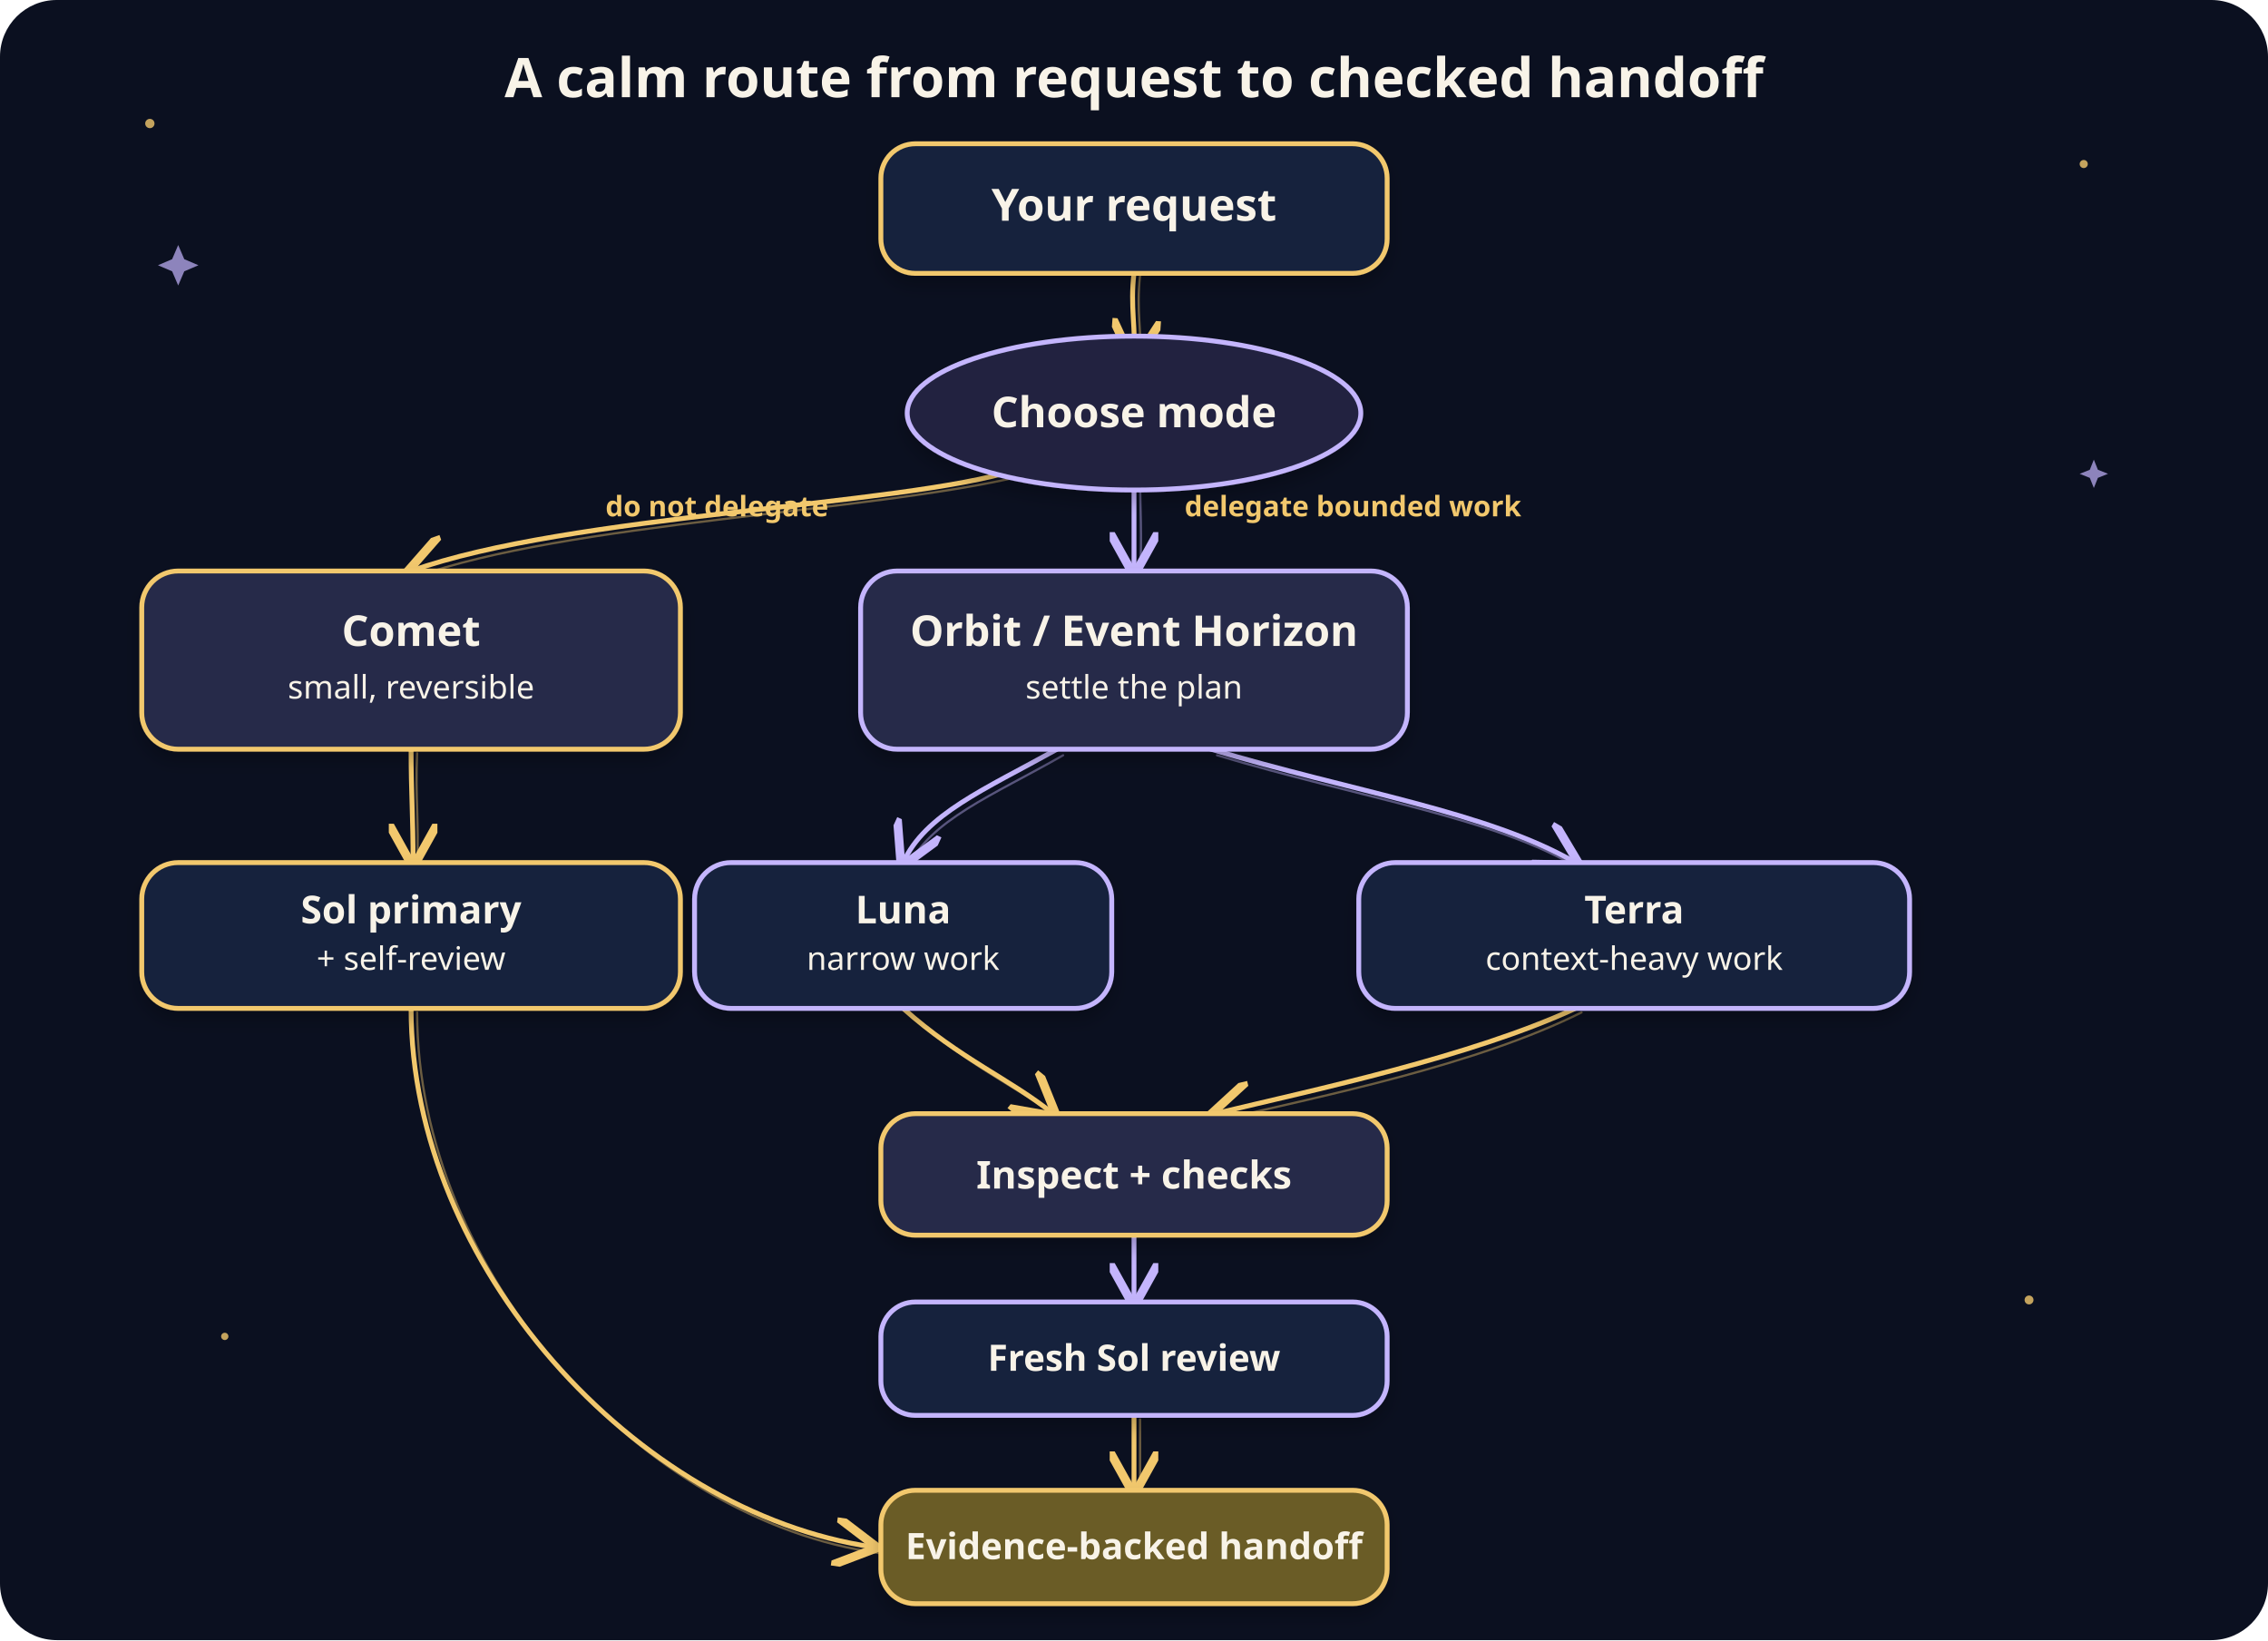
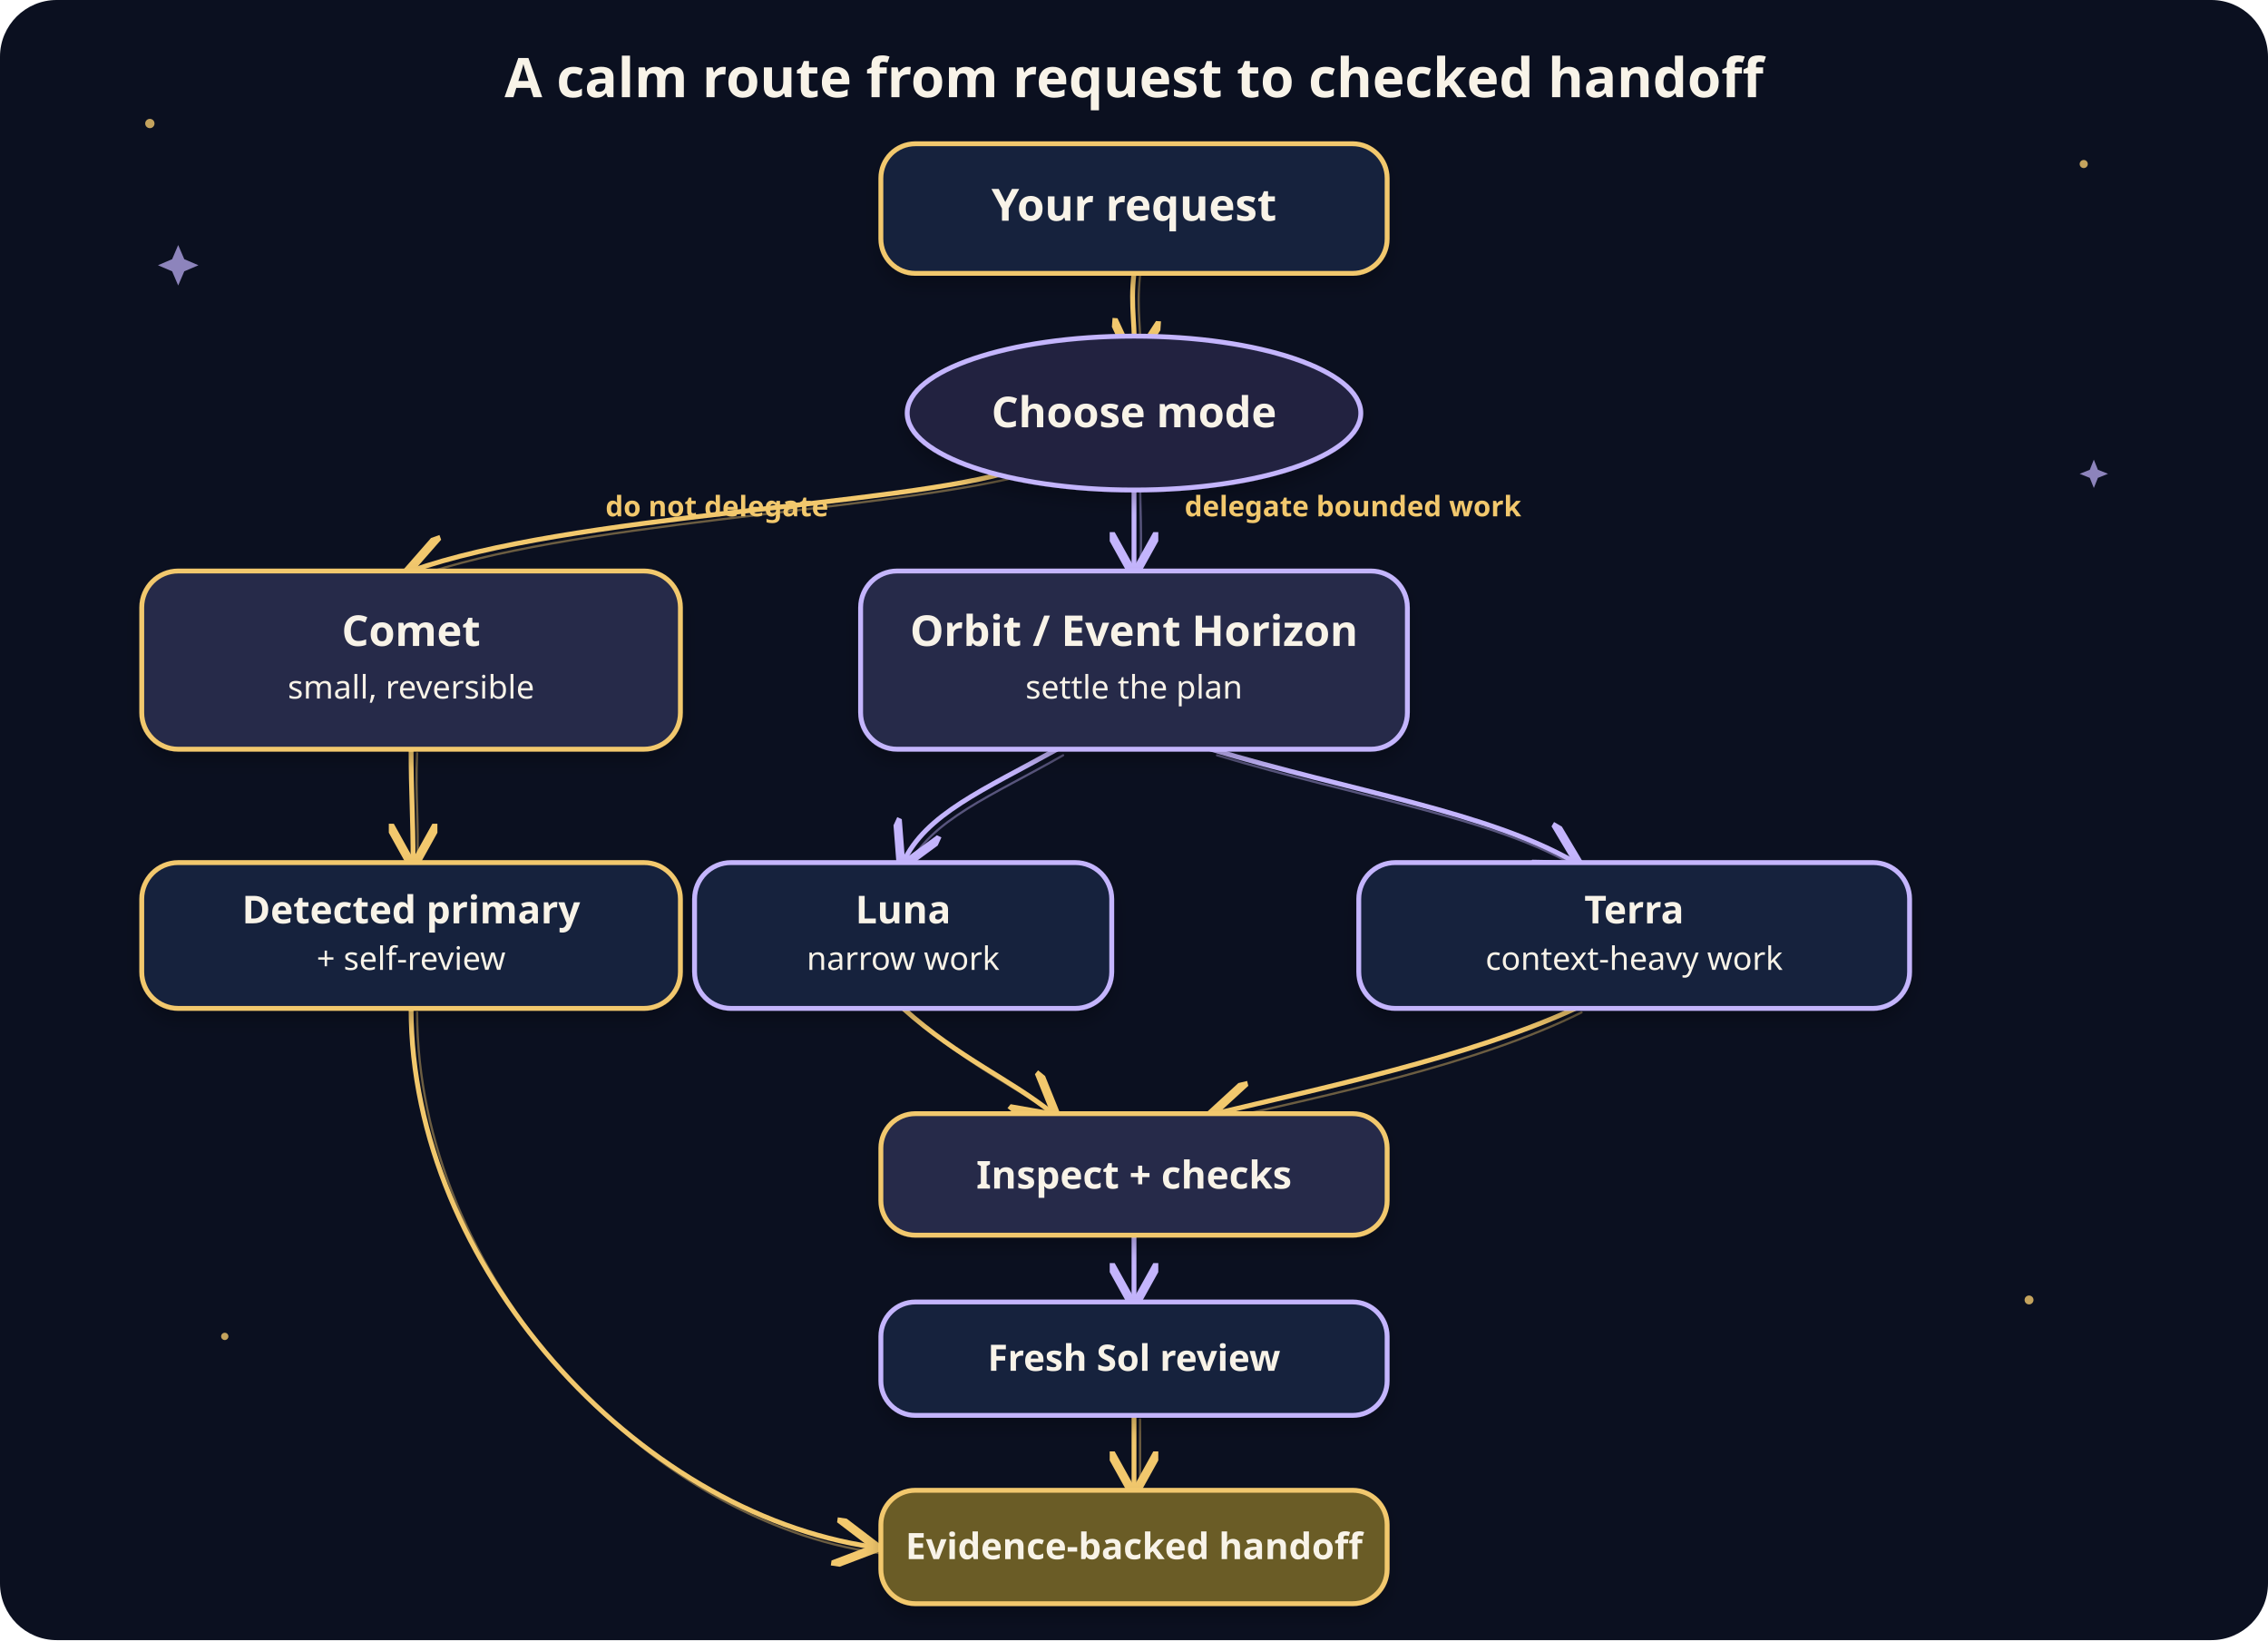
<svg xmlns="http://www.w3.org/2000/svg" width="1120" height="810" viewBox="0 0 1120 810" role="img" aria-labelledby="title desc">
  <defs>
    <marker id="gold-arrow" markerWidth="10" markerHeight="10" refX="8" refY="5" orient="auto">
      <path d="M 0 0 L 9 5 L 0 10" fill="none" stroke="#F2C86D" stroke-width="1.8" stroke-linecap="round" stroke-linejoin="round" />
    </marker>
    <marker id="lavender-arrow" markerWidth="10" markerHeight="10" refX="8" refY="5" orient="auto">
      <path d="M 0 0 L 9 5 L 0 10" fill="none" stroke="#C4B5FD" stroke-width="1.8" stroke-linecap="round" stroke-linejoin="round" />
    </marker>
    <filter id="soft-shadow" x="-20%" y="-20%" width="140%" height="140%">
      <feDropShadow dx="0" dy="5" stdDeviation="4" flood-color="#000000" flood-opacity="0.22" />
    </filter>
  </defs>
  <rect width="1120" height="810" rx="28" fill="#0B1020" />
  <g fill="#F2C86D" opacity="0.8">
    <circle cx="74" cy="61" r="2.3" />
    <circle cx="1029" cy="81" r="2" />
    <circle cx="1002" cy="642" r="2.2" />
    <circle cx="111" cy="660" r="1.8" />
  </g>
  <g fill="#C4B5FD" opacity="0.7">
    <path d="M88 121l3 7 7 3-7 3-3 7-3-7-7-3 7-3z" />
    <path d="M1034 227l2 5 5 2-5 2-2 5-2-5-5-2 5-2z" />
  </g>
  <text x="560" y="48" fill="#F8F3E8" font-family="ui-rounded, system-ui, sans-serif" font-size="27" font-weight="700" text-anchor="middle">A calm route from request to checked handoff</text>
  <g fill="none" stroke-linecap="round" stroke-linejoin="round" stroke-width="2.4">
    <path d="M560 135 C558 151 561 163 560 177" stroke="#F2C86D" marker-end="url(#gold-arrow)" />
    <path d="M502 232 C445 250 281 254 203 282" stroke="#F2C86D" marker-end="url(#gold-arrow)" />
    <path d="M560 232 C560 250 560 265 560 282" stroke="#C4B5FD" marker-end="url(#lavender-arrow)" />
    <path d="M203 370 C203 392 204 403 204 426" stroke="#F2C86D" marker-end="url(#gold-arrow)" />
    <path d="M522 370 C486 390 457 402 446 426" stroke="#C4B5FD" marker-end="url(#lavender-arrow)" />
    <path d="M598 370 C668 391 735 401 778 426" stroke="#C4B5FD" marker-end="url(#lavender-arrow)" />
    <path d="M446 498 C474 523 499 533 520 550" stroke="#F2C86D" marker-end="url(#gold-arrow)" />
    <path d="M778 498 C726 522 650 538 600 550" stroke="#F2C86D" marker-end="url(#gold-arrow)" />
-     <path id="comet-to-handoff" data-from="Sol primary + self-review" data-to="Evidence-backed handoff" d="M203 498 C203 625 314 747 431 764" stroke="#F2C86D" marker-end="url(#gold-arrow)" />
+     <path id="comet-to-handoff" data-from="Detected primary + self-review" data-to="Evidence-backed handoff" d="M203 498 C203 625 314 747 431 764" stroke="#F2C86D" marker-end="url(#gold-arrow)" />
    <path d="M560 610 C560 622 560 632 560 643" stroke="#C4B5FD" marker-end="url(#lavender-arrow)" />
    <path d="M560 699 C560 713 560 723 560 736" stroke="#F2C86D" marker-end="url(#gold-arrow)" />
  </g>
  <g opacity="0.42" fill="none" stroke-linecap="round" stroke-linejoin="round" stroke-width="1.1">
    <path d="M563 136 C561 154 564 164 563 178" stroke="#F2C86D" />
    <path d="M505 235 C430 253 280 258 205 285" stroke="#F2C86D" />
    <path d="M563 234 C563 250 564 266 563 283" stroke="#C4B5FD" />
    <path d="M206 372 C205 394 207 405 206 428" stroke="#F2C86D" />
    <path d="M525 373 C490 393 459 405 448 429" stroke="#C4B5FD" />
    <path d="M601 373 C671 394 739 404 780 429" stroke="#C4B5FD" />
    <path d="M449 500 C477 526 501 536 523 552" stroke="#F2C86D" />
    <path d="M781 500 C729 526 654 541 603 553" stroke="#F2C86D" />
    <path d="M206 500 C206 628 317 751 434 767" stroke="#F2C86D" />
    <path d="M563 701 C563 715 563 725 563 738" stroke="#F2C86D" />
  </g>
  <g filter="url(#soft-shadow)" stroke-linejoin="round">
    <rect x="435" y="71" width="250" height="64" rx="17" fill="#16213E" stroke="#F2C86D" stroke-width="2.4" />
    <ellipse cx="560" cy="204" rx="112" ry="38" fill="#222441" stroke="#C4B5FD" stroke-width="2.4" />
    <rect x="70" y="282" width="266" height="88" rx="18" fill="#252B4A" stroke="#F2C86D" stroke-width="2.4" />
    <rect x="70" y="426" width="266" height="72" rx="18" fill="#16213E" stroke="#F2C86D" stroke-width="2.4" />
    <rect x="425" y="282" width="270" height="88" rx="18" fill="#252B4A" stroke="#C4B5FD" stroke-width="2.4" />
    <rect x="343" y="426" width="206" height="72" rx="18" fill="#16213E" stroke="#C4B5FD" stroke-width="2.4" />
    <rect x="671" y="426" width="272" height="72" rx="18" fill="#16213E" stroke="#C4B5FD" stroke-width="2.4" />
    <rect x="435" y="550" width="250" height="60" rx="17" fill="#252B4A" stroke="#F2C86D" stroke-width="2.4" />
    <rect x="435" y="643" width="250" height="56" rx="17" fill="#16213E" stroke="#C4B5FD" stroke-width="2.4" />
    <rect x="435" y="736" width="250" height="56" rx="17" fill="#6B5B28" stroke="#F2C86D" stroke-width="2.4" />
  </g>
  <g fill="#F8F3E8" font-family="ui-rounded, system-ui, sans-serif" text-anchor="middle">
    <text x="560" y="109" font-size="22" font-weight="700">Your request</text>
    <text x="560" y="211" font-size="21" font-weight="700">Choose mode</text>
    <text x="203" y="319" font-size="21" font-weight="700">Comet</text>
    <text x="203" y="345" font-size="16">small, reversible</text>
-     <text x="203" y="456" font-size="19" font-weight="700">Sol primary</text>
+     <text x="203" y="456" font-size="19" font-weight="700">Detected primary</text>
    <text x="203" y="479" font-size="16">+ self-review</text>
    <text x="560" y="319" font-size="21" font-weight="700">Orbit / Event Horizon</text>
    <text x="560" y="345" font-size="16">settle the plan</text>
    <text x="446" y="456" font-size="19" font-weight="700">Luna</text>
    <text x="446" y="479" font-size="16">narrow work</text>
    <text x="807" y="456" font-size="19" font-weight="700">Terra</text>
    <text x="807" y="479" font-size="16">context-heavy work</text>
    <text x="560" y="587" font-size="19" font-weight="700">Inspect + checks</text>
    <text x="560" y="677" font-size="18" font-weight="700">Fresh Sol review</text>
    <text x="560" y="770" font-size="18" font-weight="700">Evidence-backed handoff</text>
  </g>
  <g fill="#F2C86D" font-family="ui-rounded, system-ui, sans-serif" font-size="14" font-weight="700">
    <text x="299" y="255">do not delegate</text>
    <text x="585" y="255">delegate bounded work</text>
  </g>
</svg>
